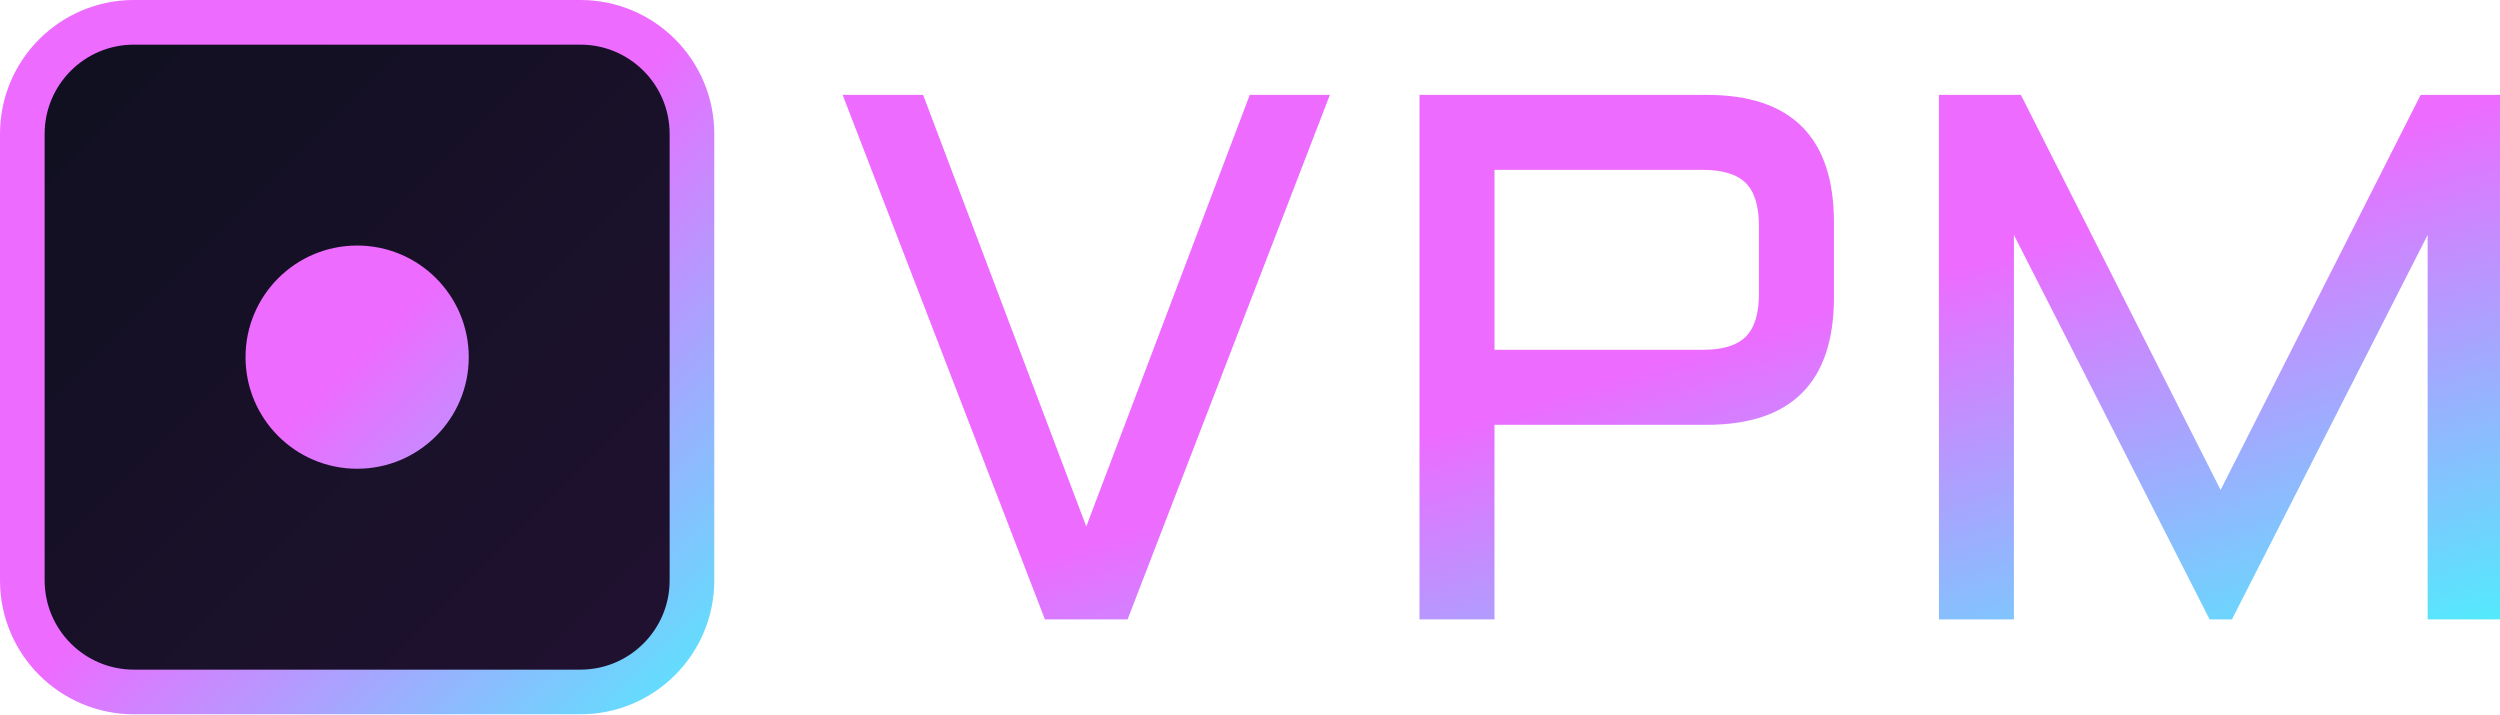
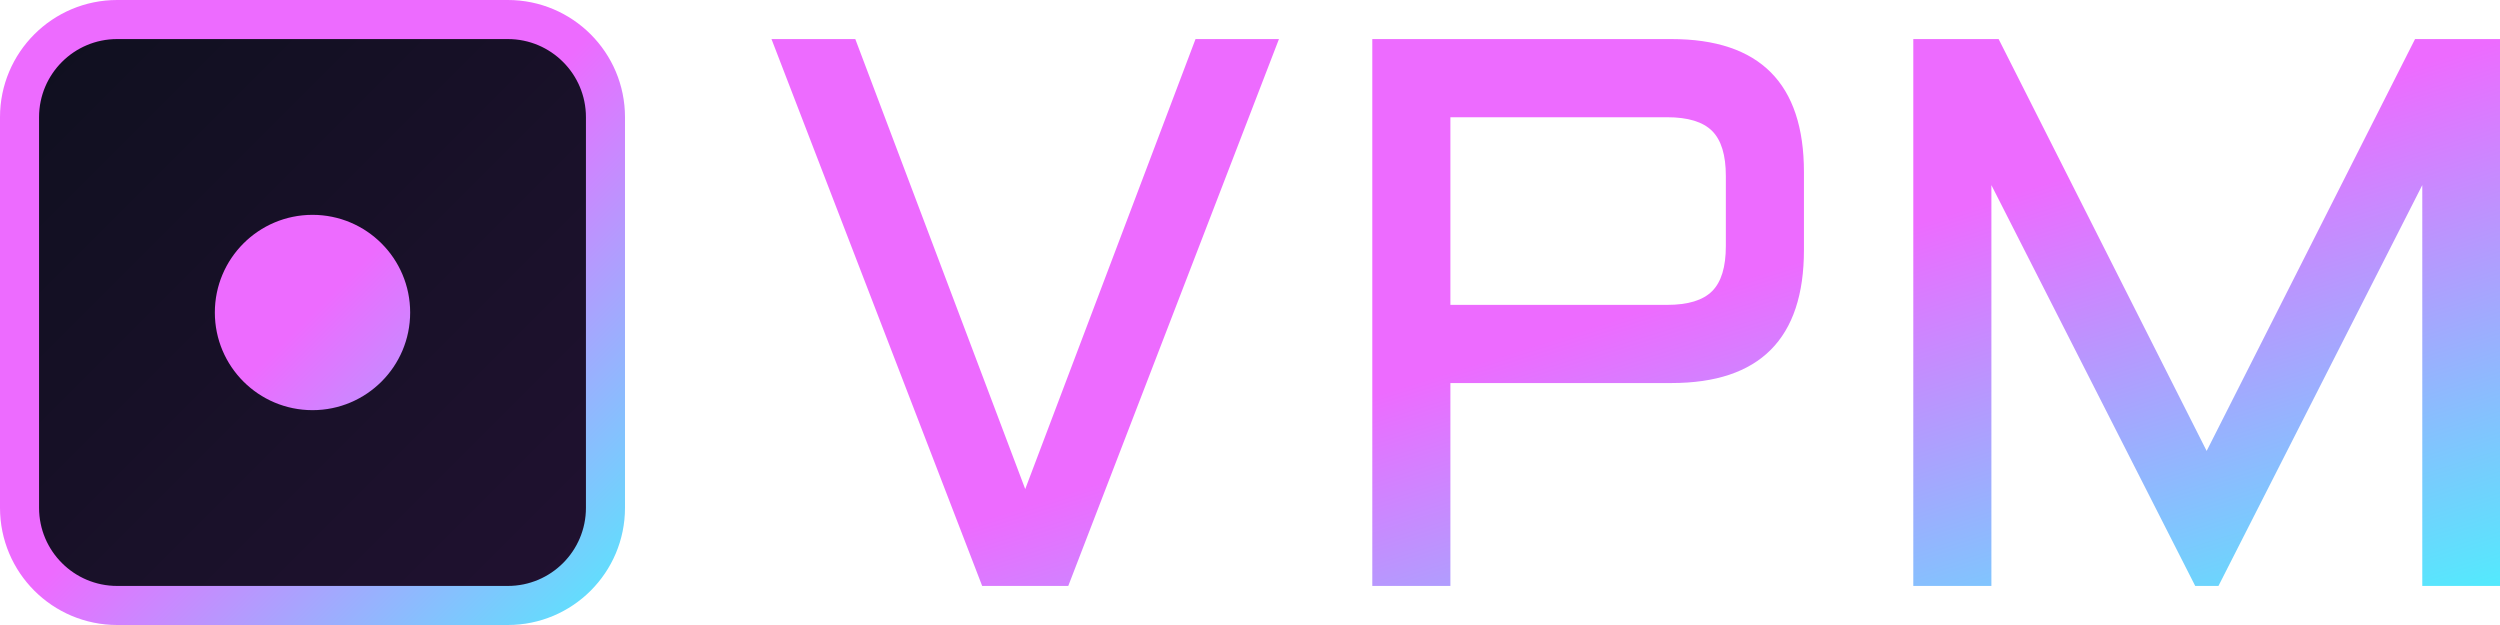
- <svg xmlns="http://www.w3.org/2000/svg" width="448" height="128" viewBox="0 0 448 128" fill="none">
-   <path d="M104 4H24C12.954 4 4 12.954 4 24v80c0 11.046 8.954 20 20 20h80c11.046 0 20-8.954 20-20V24c0-11.046-8.954-20-20-20z" fill="url(#l1)" />
-   <path d="M104 4H24C12.954 4 4 12.954 4 24v80c0 11.046 8.954 20 20 20h80c11.046 0 20-8.954 20-20V24c0-11.046-8.954-20-20-20z" stroke="url(#l2)" stroke-width="8" />
-   <path d="M64 84c11.046 0 20-8.954 20-20s-8.954-20-20-20-20 8.954-20 20 8.954 20 20 20z" fill="url(#l2)" />
-   <path d="M187.25 111L151 17h14.421l29.237 77.35L223.959 17h14.355l-36.25 94H187.25zM254.374 111V17h51.457c15.208 0 22.812 7.626 22.812 22.877V53.25c0 15.251-7.604 22.877-22.812 22.877h-38.019V111h-13.438zm13.438-48.311h37.298c3.584 0 6.162-.787 7.736-2.36 1.573-1.573 2.359-4.151 2.359-7.735V40.533c0-3.584-.786-6.162-2.359-7.735-1.574-1.573-4.152-2.36-7.736-2.36h-37.298v32.251zM395.964 111l-35.069-68.894V111h-13.439V17h14.683l35.792 70.795L433.787 17h14.617v94h-13.372V42.106L399.962 111h-3.998z" fill="url(#l3)" />
+ <svg xmlns="http://www.w3.org/2000/svg" width="512" height="128" viewBox="0 0 512 128" fill="none">
+   <path d="M104 4H24C12.954 4 4 12.954 4 24v80c0 11.046 8.954 20 20 20h80c11.046 0 20-8.954 20-20V24c0-11.046-8.954-20-20-20z" fill="url(#l0)" />
+   <path d="M104 4H24C12.954 4 4 12.954 4 24v80c0 11.046 8.954 20 20 20h80c11.046 0 20-8.954 20-20V24c0-11.046-8.954-20-20-20z" stroke="url(#l1)" stroke-width="8" />
+   <path d="M64 84c11.046 0 20-8.954 20-20s-8.954-20-20-20-20 8.954-20 20 8.954 20 20 20z" fill="url(#l1)" />
+   <path d="M201.148 120L158 8h17.165l34.801 92.162L244.843 8h17.087l-43.149 112h-17.633zm79.898 0V8h61.249c18.102 0 27.153 9.086 27.153 27.258V51.19c0 18.172-9.051 27.258-27.153 27.258h-45.254V120h-15.995zm15.995-57.562h44.396c4.266 0 7.335-.938 9.208-2.812 1.873-1.874 2.808-4.946 2.808-9.216V36.04c0-4.271-.935-7.343-2.808-9.217-1.873-1.874-4.942-2.812-9.208-2.812h-44.396v38.427zM449.581 120l-41.743-82.087V120h-15.996V8h17.477l42.603 84.352L494.601 8H512v112h-15.917V37.913L454.34 120h-4.759z" fill="url(#l2)" />
  <defs>
-     <linearGradient id="l1" x1="4" y1="4" x2="124" y2="124" gradientUnits="userSpaceOnUse">
-       <stop stop-color="#0f101f" />
+     <linearGradient id="l0" x1="4" y1="4" x2="124" y2="124" gradientUnits="userSpaceOnUse">
+       <stop stop-color="#0F101F" />
      <stop offset="1" stop-color="#211131" />
    </linearGradient>
-     <linearGradient id="l2" x1="0" y1="0" x2="128" y2="128" gradientUnits="userSpaceOnUse">
+     <linearGradient id="l1" x1="0" y1="0" x2="128" y2="128" gradientUnits="userSpaceOnUse">
      <stop stop-color="#ED6BFF" />
      <stop offset=".5" stop-color="#ED6BFF" />
      <stop offset="1" stop-color="#53EAFD" />
    </linearGradient>
-     <linearGradient id="l3" x1="151" y1="17" x2="205.024" y2="187.925" gradientUnits="userSpaceOnUse">
+     <linearGradient id="l2" x1="158" y1="8" x2="222.422" y2="211.618" gradientUnits="userSpaceOnUse">
      <stop stop-color="#ED6BFF" />
      <stop offset=".5" stop-color="#ED6BFF" />
      <stop offset="1" stop-color="#53EAFD" />
    </linearGradient>
  </defs>
</svg>
